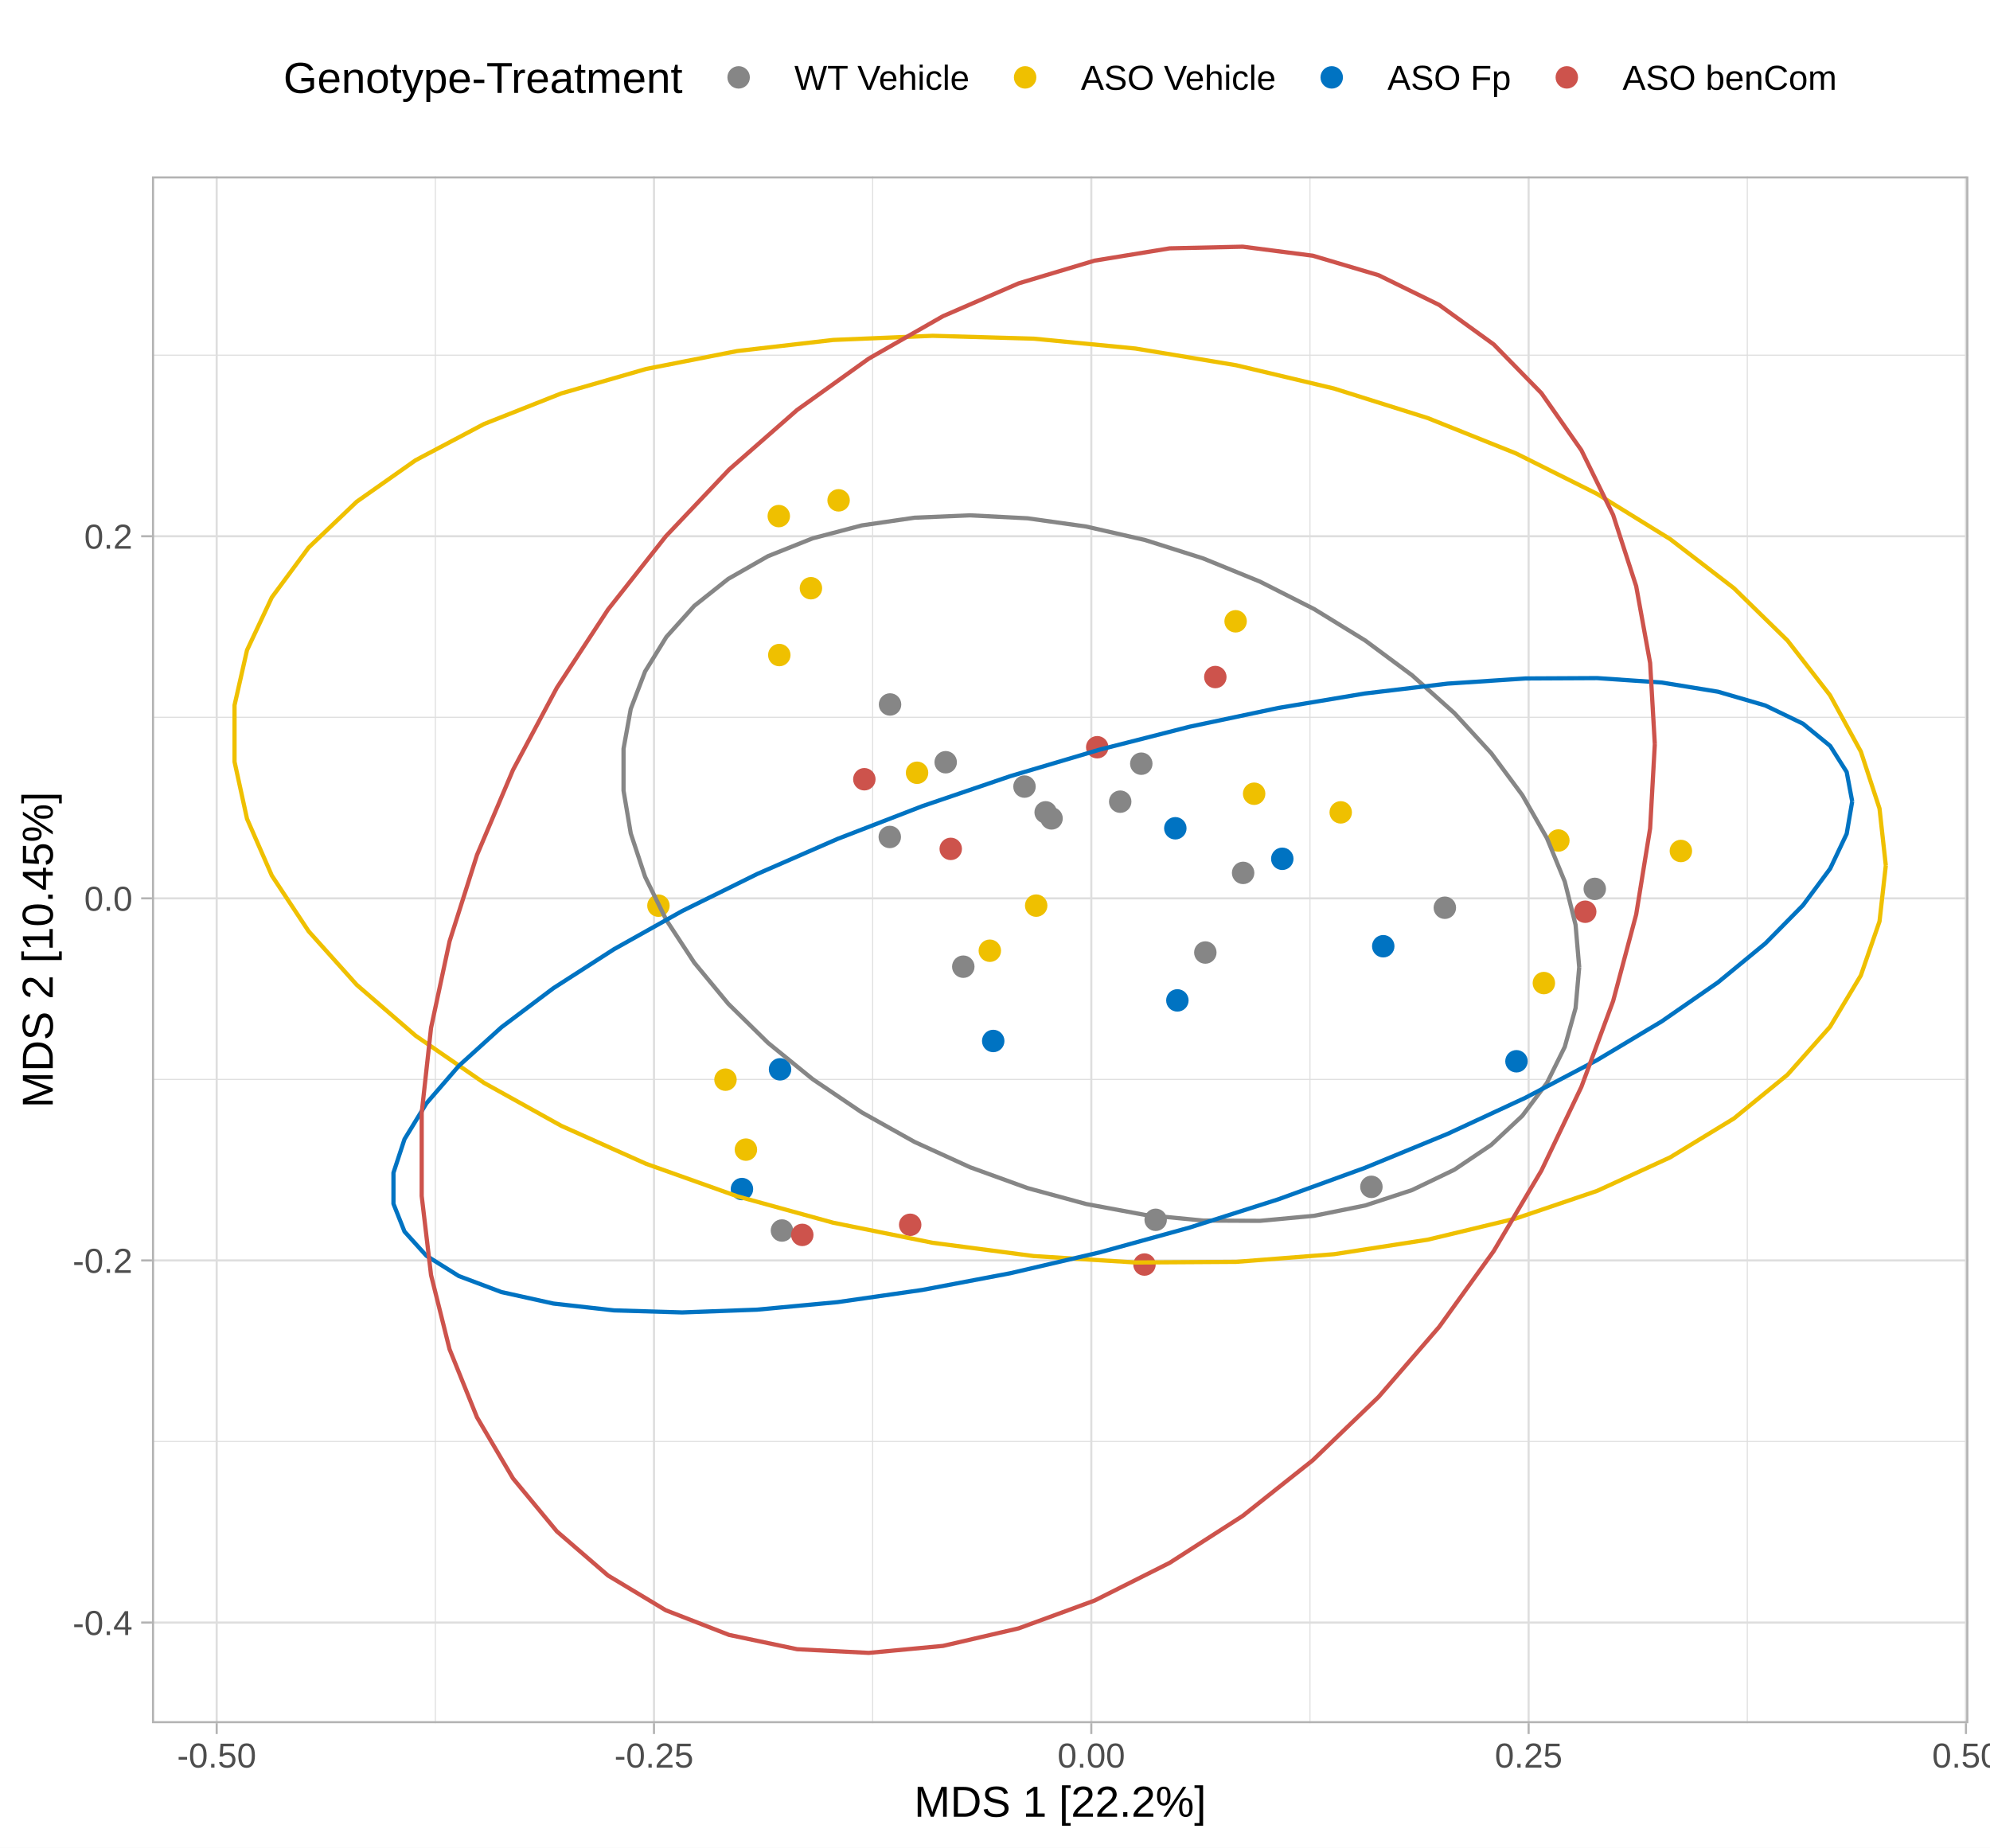
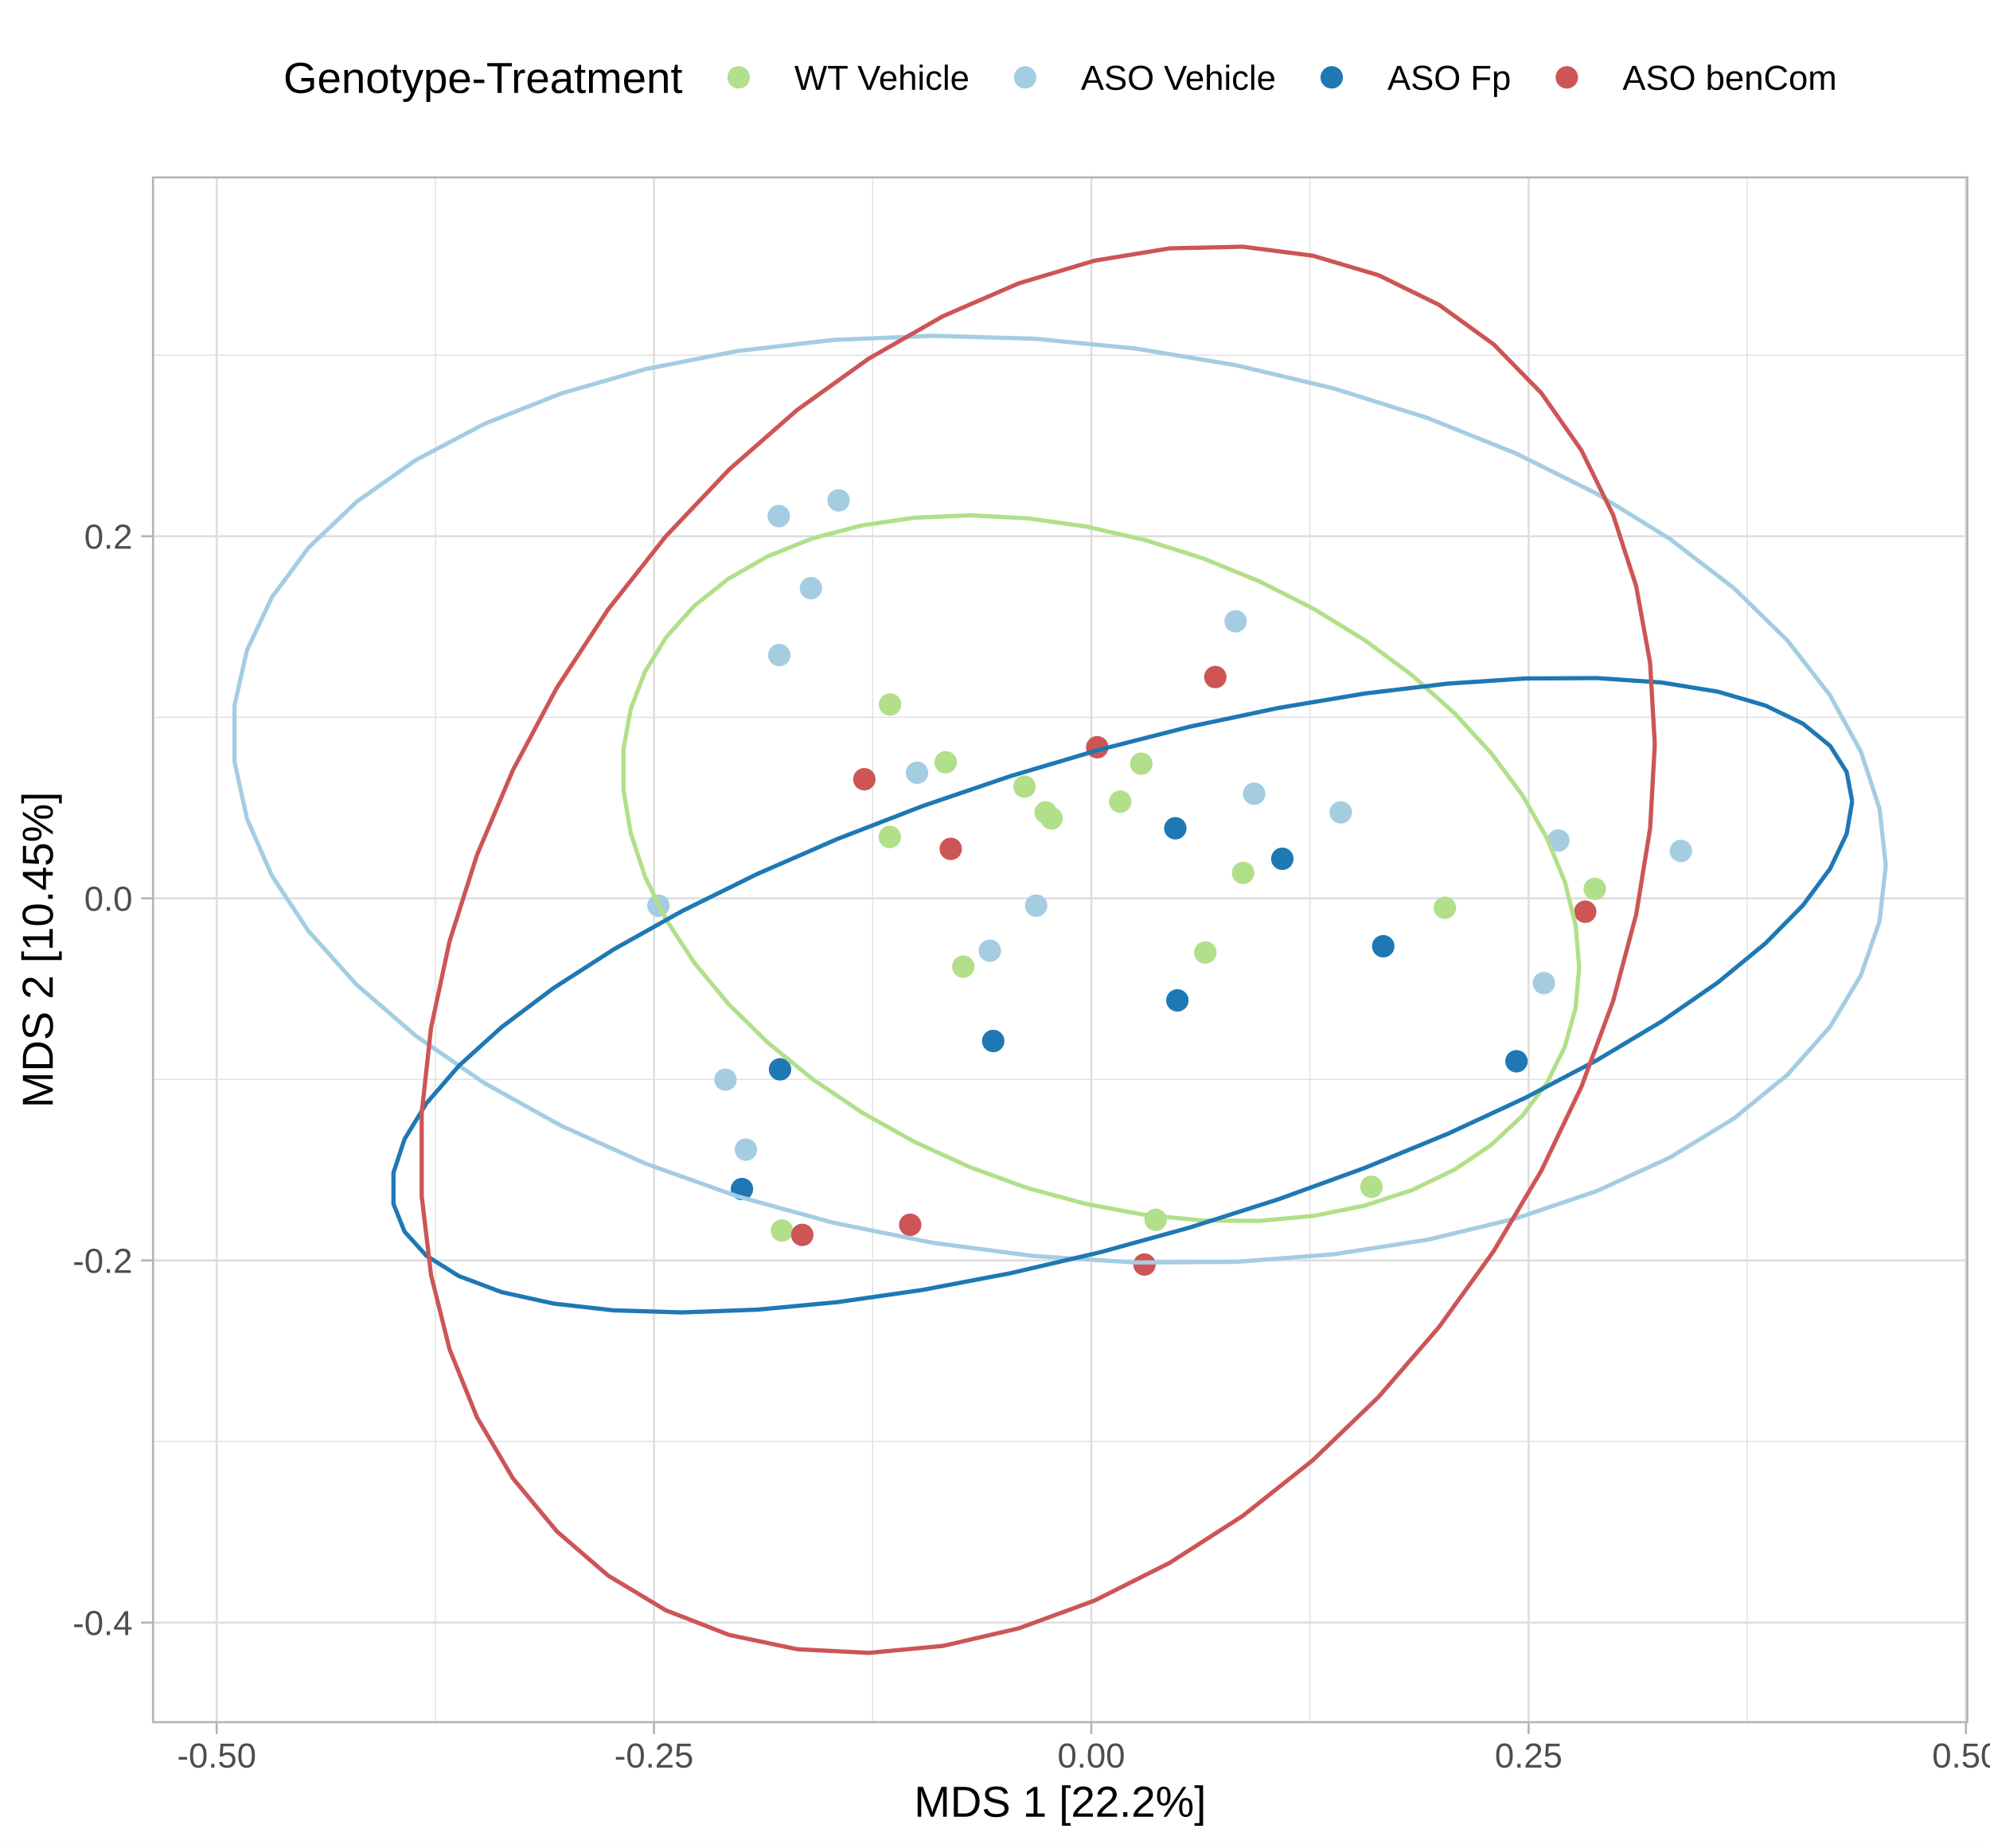
<svg xmlns="http://www.w3.org/2000/svg" width="504.00pt" height="468.00pt" viewBox="0 0 504.00 468.00">
  <g class="svglite">
    <defs>
      <style type="text/css">
    .svglite line, .svglite polyline, .svglite polygon, .svglite path, .svglite rect, .svglite circle {
      fill: none;
      stroke: #000000;
      stroke-linecap: round;
      stroke-linejoin: round;
      stroke-miterlimit: 10.00;
    }
    .svglite text {
      white-space: pre;
    }
    .svglite g.glyphgroup path {
      fill: inherit;
      stroke: none;
    }
  </style>
    </defs>
    <rect width="100%" height="100%" style="stroke: none; fill: #FFFFFF;" />
    <defs>
      <clipPath id="cpMC4wMHw1MDQuMDB8MC4wMHw0NjguMDA=">
        <rect x="0.00" y="0.00" width="504.00" height="468.00" />
      </clipPath>
    </defs>
    <g clip-path="url(#cpMC4wMHw1MDQuMDB8MC4wMHw0NjguMDA=)">
      <rect x="0.00" y="-0" width="504.00" height="468.00" style="stroke-width: 1.07; stroke: #FFFFFF; fill: #FFFFFF;" />
    </g>
    <defs>
      <clipPath id="cpMzguNDl8NDk4LjUyfDQ0LjY4fDQzNi41MA==">
        <rect x="38.49" y="44.68" width="460.03" height="391.83" />
      </clipPath>
    </defs>
    <g clip-path="url(#cpMzguNDl8NDk4LjUyfDQ0LjY4fDQzNi41MA==)">
      <rect x="38.49" y="44.68" width="460.03" height="391.83" style="stroke-width: 1.07; stroke: none; fill: #FFFFFF;" />
      <polyline points="38.49,365.14 498.52,365.14 " style="stroke-width: 0.27; stroke: #DEDEDE; stroke-linecap: butt;" />
      <polyline points="38.49,273.42 498.52,273.42 " style="stroke-width: 0.27; stroke: #DEDEDE; stroke-linecap: butt;" />
      <polyline points="38.49,181.70 498.52,181.70 " style="stroke-width: 0.27; stroke: #DEDEDE; stroke-linecap: butt;" />
      <polyline points="38.49,89.97 498.52,89.97 " style="stroke-width: 0.27; stroke: #DEDEDE; stroke-linecap: butt;" />
      <polyline points="110.26,436.50 110.26,44.68 " style="stroke-width: 0.27; stroke: #DEDEDE; stroke-linecap: butt;" />
      <polyline points="221.01,436.50 221.01,44.68 " style="stroke-width: 0.27; stroke: #DEDEDE; stroke-linecap: butt;" />
      <polyline points="331.77,436.50 331.77,44.68 " style="stroke-width: 0.27; stroke: #DEDEDE; stroke-linecap: butt;" />
      <polyline points="442.53,436.50 442.53,44.68 " style="stroke-width: 0.27; stroke: #DEDEDE; stroke-linecap: butt;" />
      <polyline points="38.49,411.01 498.52,411.01 " style="stroke-width: 0.53; stroke: #DEDEDE; stroke-linecap: butt;" />
      <polyline points="38.49,319.28 498.52,319.28 " style="stroke-width: 0.53; stroke: #DEDEDE; stroke-linecap: butt;" />
      <polyline points="38.49,227.56 498.52,227.56 " style="stroke-width: 0.53; stroke: #DEDEDE; stroke-linecap: butt;" />
      <polyline points="38.49,135.84 498.52,135.84 " style="stroke-width: 0.53; stroke: #DEDEDE; stroke-linecap: butt;" />
      <polyline points="54.88,436.50 54.88,44.68 " style="stroke-width: 0.53; stroke: #DEDEDE; stroke-linecap: butt;" />
      <polyline points="165.63,436.50 165.63,44.68 " style="stroke-width: 0.53; stroke: #DEDEDE; stroke-linecap: butt;" />
      <polyline points="276.39,436.50 276.39,44.68 " style="stroke-width: 0.53; stroke: #DEDEDE; stroke-linecap: butt;" />
      <polyline points="387.15,436.50 387.15,44.68 " style="stroke-width: 0.53; stroke: #DEDEDE; stroke-linecap: butt;" />
      <polyline points="497.91,436.50 497.91,44.68 " style="stroke-width: 0.53; stroke: #DEDEDE; stroke-linecap: butt;" />
-       <circle cx="243.97" cy="244.87" r="2.49" style="stroke-width: 0.71; stroke: #868686; fill: #868686;" />
-       <circle cx="347.33" cy="300.64" r="2.49" style="stroke-width: 0.71; stroke: #868686; fill: #868686;" />
-       <circle cx="305.27" cy="241.28" r="2.49" style="stroke-width: 0.71; stroke: #868686; fill: #868686;" />
-       <circle cx="266.32" cy="207.31" r="2.49" style="stroke-width: 0.71; stroke: #868686; fill: #868686;" />
-       <circle cx="264.83" cy="205.77" r="2.49" style="stroke-width: 0.71; stroke: #868686; fill: #868686;" />
-       <circle cx="225.35" cy="212.01" r="2.49" style="stroke-width: 0.71; stroke: #868686; fill: #868686;" />
-       <circle cx="283.71" cy="203.07" r="2.49" style="stroke-width: 0.71; stroke: #868686; fill: #868686;" />
-       <circle cx="314.84" cy="221.11" r="2.49" style="stroke-width: 0.71; stroke: #868686; fill: #868686;" />
-       <circle cx="262.43" cy="229.40" r="2.49" style="stroke-width: 0.71; stroke: #EFC000; fill: #EFC000;" />
-       <circle cx="166.76" cy="229.41" r="2.49" style="stroke-width: 0.71; stroke: #EFC000; fill: #EFC000;" />
-       <circle cx="183.74" cy="273.49" r="2.49" style="stroke-width: 0.71; stroke: #EFC000; fill: #EFC000;" />
-       <circle cx="188.91" cy="291.21" r="2.49" style="stroke-width: 0.71; stroke: #EFC000; fill: #EFC000;" />
-       <circle cx="339.56" cy="205.78" r="2.49" style="stroke-width: 0.71; stroke: #EFC000; fill: #EFC000;" />
-       <circle cx="212.39" cy="126.74" r="2.49" style="stroke-width: 0.71; stroke: #EFC000; fill: #EFC000;" />
-       <circle cx="205.38" cy="149.00" r="2.49" style="stroke-width: 0.71; stroke: #EFC000; fill: #EFC000;" />
-       <circle cx="197.24" cy="130.73" r="2.49" style="stroke-width: 0.71; stroke: #EFC000; fill: #EFC000;" />
-       <circle cx="187.91" cy="301.20" r="2.49" style="stroke-width: 0.71; stroke: #0073C2; fill: #0073C2;" />
-       <circle cx="197.56" cy="270.87" r="2.49" style="stroke-width: 0.71; stroke: #0073C2; fill: #0073C2;" />
-       <circle cx="251.55" cy="263.69" r="2.49" style="stroke-width: 0.71; stroke: #0073C2; fill: #0073C2;" />
-       <circle cx="298.19" cy="253.41" r="2.49" style="stroke-width: 0.71; stroke: #0073C2; fill: #0073C2;" />
-       <circle cx="324.76" cy="217.54" r="2.49" style="stroke-width: 0.71; stroke: #0073C2; fill: #0073C2;" />
-       <circle cx="297.67" cy="209.81" r="2.49" style="stroke-width: 0.71; stroke: #0073C2; fill: #0073C2;" />
-       <circle cx="384.07" cy="268.83" r="2.49" style="stroke-width: 0.71; stroke: #0073C2; fill: #0073C2;" />
-       <circle cx="350.33" cy="239.69" r="2.49" style="stroke-width: 0.71; stroke: #0073C2; fill: #0073C2;" />
-       <circle cx="292.69" cy="308.99" r="2.49" style="stroke-width: 0.71; stroke: #868686; fill: #868686;" />
-       <circle cx="198.04" cy="311.70" r="2.49" style="stroke-width: 0.71; stroke: #868686; fill: #868686;" />
-       <circle cx="239.51" cy="193.08" r="2.49" style="stroke-width: 0.71; stroke: #868686; fill: #868686;" />
-       <circle cx="289.05" cy="193.45" r="2.49" style="stroke-width: 0.71; stroke: #868686; fill: #868686;" />
-       <circle cx="259.47" cy="199.25" r="2.49" style="stroke-width: 0.71; stroke: #868686; fill: #868686;" />
-       <circle cx="365.93" cy="229.94" r="2.49" style="stroke-width: 0.71; stroke: #868686; fill: #868686;" />
-       <circle cx="403.90" cy="225.16" r="2.49" style="stroke-width: 0.71; stroke: #868686; fill: #868686;" />
-       <circle cx="225.42" cy="178.45" r="2.49" style="stroke-width: 0.71; stroke: #868686; fill: #868686;" />
-       <circle cx="232.26" cy="195.75" r="2.49" style="stroke-width: 0.71; stroke: #EFC000; fill: #EFC000;" />
-       <circle cx="391.01" cy="249.02" r="2.49" style="stroke-width: 0.71; stroke: #EFC000; fill: #EFC000;" />
-       <circle cx="197.37" cy="165.93" r="2.49" style="stroke-width: 0.71; stroke: #EFC000; fill: #EFC000;" />
-       <circle cx="250.69" cy="240.83" r="2.49" style="stroke-width: 0.71; stroke: #EFC000; fill: #EFC000;" />
-       <circle cx="317.63" cy="201.06" r="2.49" style="stroke-width: 0.71; stroke: #EFC000; fill: #EFC000;" />
-       <circle cx="425.71" cy="215.56" r="2.49" style="stroke-width: 0.71; stroke: #EFC000; fill: #EFC000;" />
-       <circle cx="312.94" cy="157.38" r="2.49" style="stroke-width: 0.71; stroke: #EFC000; fill: #EFC000;" />
-       <circle cx="394.68" cy="212.91" r="2.49" style="stroke-width: 0.71; stroke: #EFC000; fill: #EFC000;" />
-       <circle cx="240.79" cy="215.03" r="2.49" style="stroke-width: 0.71; stroke: #CD534C; fill: #CD534C;" />
-       <circle cx="230.52" cy="310.25" r="2.49" style="stroke-width: 0.71; stroke: #CD534C; fill: #CD534C;" />
-       <circle cx="289.86" cy="320.32" r="2.49" style="stroke-width: 0.71; stroke: #CD534C; fill: #CD534C;" />
-       <circle cx="203.19" cy="312.81" r="2.49" style="stroke-width: 0.71; stroke: #CD534C; fill: #CD534C;" />
-       <circle cx="277.89" cy="189.28" r="2.49" style="stroke-width: 0.71; stroke: #CD534C; fill: #CD534C;" />
-       <circle cx="218.91" cy="197.39" r="2.49" style="stroke-width: 0.71; stroke: #CD534C; fill: #CD534C;" />
-       <circle cx="401.48" cy="230.95" r="2.49" style="stroke-width: 0.71; stroke: #CD534C; fill: #CD534C;" />
-       <circle cx="307.80" cy="171.50" r="2.49" style="stroke-width: 0.71; stroke: #CD534C; fill: #CD534C;" />
-       <polyline points="399.96,245.01 399.04,234.27 396.30,223.31 391.78,212.30 385.55,201.41 377.69,190.80 368.34,180.63 357.64,171.06 345.74,162.23 332.82,154.28 319.09,147.32 304.74,141.46 290.00,136.79 275.10,133.38 260.24,131.29 245.68,130.54 231.61,131.14 218.26,133.09 205.83,136.36 194.50,140.89 184.45,146.63 175.84,153.47 168.78,161.33 163.39,170.07 159.75,179.57 157.92,189.68 157.92,200.25 159.75,211.11 163.39,222.12 168.78,233.09 175.84,243.86 184.45,254.27 194.50,264.15 205.83,273.37 218.26,281.78 231.61,289.25 245.68,295.67 260.24,300.95 275.10,304.99 290.00,307.75 304.74,309.18 319.09,309.25 332.82,307.97 345.74,305.36 357.64,301.45 368.34,296.30 377.69,290.00 385.55,282.64 391.78,274.33 396.30,265.19 399.04,255.36 399.96,245.01 " style="stroke-width: 1.07; stroke: #868686; stroke-linecap: butt;" />
-       <polyline points="477.61,219.24 476.02,204.82 471.29,190.38 463.48,176.11 452.71,162.25 439.14,148.99 422.98,136.55 404.48,125.11 383.92,114.84 361.60,105.90 337.87,98.42 313.08,92.52 287.62,88.29 261.86,85.79 236.20,85.06 211.03,86.11 186.72,88.92 163.65,93.46 142.17,99.65 122.60,107.40 105.24,116.59 90.35,127.08 78.16,138.71 68.85,151.31 62.56,164.69 59.40,178.64 59.40,192.96 62.56,207.41 68.85,221.80 78.16,235.89 90.35,249.47 105.24,262.34 122.60,274.31 142.17,285.19 163.65,294.81 186.72,303.03 211.03,309.73 236.20,314.81 261.86,318.18 287.62,319.80 313.08,319.64 337.87,317.70 361.60,314.02 383.92,308.65 404.48,301.67 422.98,293.18 439.14,283.32 452.71,272.24 463.48,260.10 471.29,247.08 476.02,233.39 477.61,219.24 " style="stroke-width: 1.07; stroke: #EFC000; stroke-linecap: butt;" />
-       <polyline points="469.10,203.01 467.70,195.55 463.52,188.95 456.62,183.31 447.10,178.71 435.12,175.22 420.85,172.89 404.50,171.77 386.34,171.86 366.62,173.17 345.65,175.67 323.76,179.33 301.26,184.09 278.51,189.89 255.84,196.62 233.60,204.20 212.13,212.50 191.75,221.40 172.77,230.77 155.48,240.46 140.15,250.32 126.99,260.22 116.22,269.98 108.00,279.48 102.45,288.56 99.65,297.08 99.65,304.93 102.45,311.97 108.00,318.10 116.22,323.24 126.99,327.29 140.15,330.20 155.48,331.93 172.77,332.45 191.75,331.75 212.13,329.84 233.60,326.75 255.84,322.53 278.51,317.24 301.26,310.96 323.76,303.79 345.65,295.84 366.62,287.22 386.34,278.07 404.50,268.52 420.85,258.73 435.12,248.83 447.10,238.98 456.62,229.33 463.52,220.03 467.70,211.21 469.10,203.01 " style="stroke-width: 1.07; stroke: #0073C2; stroke-linecap: butt;" />
-       <polyline points="419.11,188.49 417.92,167.94 414.39,148.49 408.55,130.44 400.51,114.05 390.38,99.58 378.32,87.25 364.50,77.24 349.14,69.71 332.48,64.77 314.75,62.49 296.24,62.91 277.23,66.02 257.99,71.78 238.83,80.09 220.03,90.84 201.88,103.85 184.66,118.94 168.61,135.87 154.00,154.39 141.03,174.22 129.92,195.04 120.81,216.56 113.86,238.44 109.17,260.36 106.80,281.97 106.80,302.95 109.17,322.99 113.86,341.78 120.81,359.03 129.92,374.49 141.03,387.91 154.00,399.10 168.61,407.89 184.66,414.14 201.88,417.76 220.03,418.69 238.83,416.92 257.99,412.48 277.23,405.43 296.24,395.88 314.75,383.98 332.48,369.90 349.14,353.86 364.50,336.10 378.32,316.89 390.38,296.53 400.51,275.32 408.55,253.57 414.39,231.64 417.92,209.83 419.11,188.49 " style="stroke-width: 1.07; stroke: #CD534C; stroke-linecap: butt;" />
+       <circle cx="243.97" cy="244.87" r="2.49" style="stroke-width: 0.71; stroke: #B2DF8A; fill: #B2DF8A;" />
+       <circle cx="347.33" cy="300.64" r="2.49" style="stroke-width: 0.71; stroke: #B2DF8A; fill: #B2DF8A;" />
+       <circle cx="305.27" cy="241.28" r="2.49" style="stroke-width: 0.71; stroke: #B2DF8A; fill: #B2DF8A;" />
+       <circle cx="266.32" cy="207.31" r="2.49" style="stroke-width: 0.71; stroke: #B2DF8A; fill: #B2DF8A;" />
+       <circle cx="264.83" cy="205.77" r="2.49" style="stroke-width: 0.71; stroke: #B2DF8A; fill: #B2DF8A;" />
+       <circle cx="225.35" cy="212.01" r="2.49" style="stroke-width: 0.71; stroke: #B2DF8A; fill: #B2DF8A;" />
+       <circle cx="283.71" cy="203.07" r="2.49" style="stroke-width: 0.71; stroke: #B2DF8A; fill: #B2DF8A;" />
+       <circle cx="314.84" cy="221.11" r="2.49" style="stroke-width: 0.71; stroke: #B2DF8A; fill: #B2DF8A;" />
+       <circle cx="262.43" cy="229.40" r="2.49" style="stroke-width: 0.71; stroke: #A4CDE2; fill: #A4CDE2;" />
+       <circle cx="166.76" cy="229.41" r="2.49" style="stroke-width: 0.71; stroke: #A4CDE2; fill: #A4CDE2;" />
+       <circle cx="183.74" cy="273.49" r="2.49" style="stroke-width: 0.71; stroke: #A4CDE2; fill: #A4CDE2;" />
+       <circle cx="188.91" cy="291.21" r="2.49" style="stroke-width: 0.71; stroke: #A4CDE2; fill: #A4CDE2;" />
+       <circle cx="339.56" cy="205.78" r="2.49" style="stroke-width: 0.71; stroke: #A4CDE2; fill: #A4CDE2;" />
+       <circle cx="212.39" cy="126.74" r="2.49" style="stroke-width: 0.71; stroke: #A4CDE2; fill: #A4CDE2;" />
+       <circle cx="205.38" cy="149.00" r="2.49" style="stroke-width: 0.71; stroke: #A4CDE2; fill: #A4CDE2;" />
+       <circle cx="197.24" cy="130.73" r="2.49" style="stroke-width: 0.71; stroke: #A4CDE2; fill: #A4CDE2;" />
+       <circle cx="187.91" cy="301.20" r="2.49" style="stroke-width: 0.71; stroke: #1E78B4; fill: #1E78B4;" />
+       <circle cx="197.56" cy="270.87" r="2.49" style="stroke-width: 0.71; stroke: #1E78B4; fill: #1E78B4;" />
+       <circle cx="251.55" cy="263.69" r="2.49" style="stroke-width: 0.71; stroke: #1E78B4; fill: #1E78B4;" />
+       <circle cx="298.19" cy="253.41" r="2.49" style="stroke-width: 0.71; stroke: #1E78B4; fill: #1E78B4;" />
+       <circle cx="324.76" cy="217.54" r="2.49" style="stroke-width: 0.71; stroke: #1E78B4; fill: #1E78B4;" />
+       <circle cx="297.67" cy="209.81" r="2.49" style="stroke-width: 0.71; stroke: #1E78B4; fill: #1E78B4;" />
+       <circle cx="384.07" cy="268.83" r="2.49" style="stroke-width: 0.71; stroke: #1E78B4; fill: #1E78B4;" />
+       <circle cx="350.33" cy="239.69" r="2.49" style="stroke-width: 0.71; stroke: #1E78B4; fill: #1E78B4;" />
+       <circle cx="292.69" cy="308.99" r="2.49" style="stroke-width: 0.71; stroke: #B2DF8A; fill: #B2DF8A;" />
+       <circle cx="198.04" cy="311.70" r="2.49" style="stroke-width: 0.71; stroke: #B2DF8A; fill: #B2DF8A;" />
+       <circle cx="239.51" cy="193.08" r="2.49" style="stroke-width: 0.71; stroke: #B2DF8A; fill: #B2DF8A;" />
+       <circle cx="289.05" cy="193.45" r="2.49" style="stroke-width: 0.71; stroke: #B2DF8A; fill: #B2DF8A;" />
+       <circle cx="259.47" cy="199.25" r="2.49" style="stroke-width: 0.71; stroke: #B2DF8A; fill: #B2DF8A;" />
+       <circle cx="365.93" cy="229.94" r="2.49" style="stroke-width: 0.71; stroke: #B2DF8A; fill: #B2DF8A;" />
+       <circle cx="403.90" cy="225.16" r="2.49" style="stroke-width: 0.71; stroke: #B2DF8A; fill: #B2DF8A;" />
+       <circle cx="225.42" cy="178.45" r="2.49" style="stroke-width: 0.71; stroke: #B2DF8A; fill: #B2DF8A;" />
+       <circle cx="232.26" cy="195.75" r="2.49" style="stroke-width: 0.71; stroke: #A4CDE2; fill: #A4CDE2;" />
+       <circle cx="391.01" cy="249.02" r="2.49" style="stroke-width: 0.71; stroke: #A4CDE2; fill: #A4CDE2;" />
+       <circle cx="197.37" cy="165.93" r="2.49" style="stroke-width: 0.71; stroke: #A4CDE2; fill: #A4CDE2;" />
+       <circle cx="250.69" cy="240.83" r="2.49" style="stroke-width: 0.71; stroke: #A4CDE2; fill: #A4CDE2;" />
+       <circle cx="317.63" cy="201.06" r="2.49" style="stroke-width: 0.71; stroke: #A4CDE2; fill: #A4CDE2;" />
+       <circle cx="425.71" cy="215.56" r="2.49" style="stroke-width: 0.71; stroke: #A4CDE2; fill: #A4CDE2;" />
+       <circle cx="312.94" cy="157.38" r="2.49" style="stroke-width: 0.71; stroke: #A4CDE2; fill: #A4CDE2;" />
+       <circle cx="394.68" cy="212.91" r="2.49" style="stroke-width: 0.71; stroke: #A4CDE2; fill: #A4CDE2;" />
+       <circle cx="240.79" cy="215.03" r="2.49" style="stroke-width: 0.71; stroke: #CD5555; fill: #CD5555;" />
+       <circle cx="230.52" cy="310.25" r="2.49" style="stroke-width: 0.71; stroke: #CD5555; fill: #CD5555;" />
+       <circle cx="289.86" cy="320.32" r="2.49" style="stroke-width: 0.71; stroke: #CD5555; fill: #CD5555;" />
+       <circle cx="203.19" cy="312.81" r="2.49" style="stroke-width: 0.71; stroke: #CD5555; fill: #CD5555;" />
+       <circle cx="277.89" cy="189.28" r="2.49" style="stroke-width: 0.71; stroke: #CD5555; fill: #CD5555;" />
+       <circle cx="218.91" cy="197.39" r="2.49" style="stroke-width: 0.71; stroke: #CD5555; fill: #CD5555;" />
+       <circle cx="401.48" cy="230.95" r="2.49" style="stroke-width: 0.71; stroke: #CD5555; fill: #CD5555;" />
+       <circle cx="307.80" cy="171.50" r="2.49" style="stroke-width: 0.71; stroke: #CD5555; fill: #CD5555;" />
+       <polyline points="399.96,245.01 399.04,234.27 396.30,223.31 391.78,212.30 385.55,201.41 377.69,190.80 368.34,180.63 357.64,171.06 345.74,162.23 332.82,154.28 319.09,147.32 304.74,141.46 290.00,136.79 275.10,133.38 260.24,131.29 245.68,130.54 231.61,131.14 218.26,133.09 205.83,136.36 194.50,140.89 184.45,146.63 175.84,153.47 168.78,161.33 163.39,170.07 159.75,179.57 157.92,189.68 157.92,200.25 159.75,211.11 163.39,222.12 168.78,233.09 175.84,243.86 184.45,254.27 194.50,264.15 205.83,273.37 218.26,281.78 231.61,289.25 245.68,295.67 260.24,300.95 275.10,304.99 290.00,307.75 304.74,309.18 319.09,309.25 332.82,307.97 345.74,305.36 357.64,301.45 368.34,296.30 377.69,290.00 385.55,282.64 391.78,274.33 396.30,265.19 399.04,255.36 399.96,245.01 " style="stroke-width: 1.07; stroke: #B2DF8A; stroke-linecap: butt;" />
+       <polyline points="477.61,219.24 476.02,204.82 471.29,190.38 463.48,176.11 452.71,162.25 439.14,148.99 422.98,136.55 404.48,125.11 383.92,114.84 361.60,105.90 337.87,98.42 313.08,92.52 287.62,88.29 261.86,85.79 236.20,85.06 211.03,86.11 186.72,88.92 163.65,93.46 142.17,99.65 122.60,107.40 105.24,116.59 90.35,127.08 78.16,138.71 68.85,151.31 62.56,164.69 59.40,178.64 59.40,192.96 62.56,207.41 68.85,221.80 78.16,235.89 90.35,249.47 105.24,262.34 122.60,274.31 142.17,285.19 163.65,294.81 186.72,303.03 211.03,309.73 236.20,314.81 261.86,318.18 287.62,319.80 313.08,319.64 337.87,317.70 361.60,314.02 383.92,308.65 404.48,301.67 422.98,293.18 439.14,283.32 452.71,272.24 463.48,260.10 471.29,247.08 476.02,233.39 477.61,219.24 " style="stroke-width: 1.07; stroke: #A4CDE2; stroke-linecap: butt;" />
+       <polyline points="469.10,203.01 467.70,195.55 463.52,188.95 456.62,183.31 447.10,178.71 435.12,175.22 420.85,172.89 404.50,171.77 386.34,171.86 366.62,173.17 345.65,175.67 323.76,179.33 301.26,184.09 278.51,189.89 255.84,196.62 233.60,204.20 212.13,212.50 191.75,221.40 172.77,230.77 155.48,240.46 140.15,250.32 126.99,260.22 116.22,269.98 108.00,279.48 102.45,288.56 99.65,297.08 99.65,304.93 102.45,311.97 108.00,318.10 116.22,323.24 126.99,327.29 140.15,330.20 155.48,331.93 172.77,332.45 191.75,331.75 212.13,329.84 233.60,326.75 255.84,322.53 278.51,317.24 301.26,310.96 323.76,303.79 345.65,295.84 366.62,287.22 386.34,278.07 404.50,268.52 420.85,258.73 435.12,248.83 447.10,238.98 456.62,229.33 463.52,220.03 467.70,211.21 469.10,203.01 " style="stroke-width: 1.07; stroke: #1E78B4; stroke-linecap: butt;" />
+       <polyline points="419.11,188.49 417.92,167.94 414.39,148.49 408.55,130.44 400.51,114.05 390.38,99.58 378.32,87.25 364.50,77.24 349.14,69.71 332.48,64.77 314.75,62.49 296.24,62.91 277.23,66.02 257.99,71.78 238.83,80.09 220.03,90.84 201.88,103.85 184.66,118.94 168.61,135.87 154.00,154.39 141.03,174.22 129.92,195.04 120.81,216.56 113.86,238.44 109.17,260.36 106.80,281.97 106.80,302.95 109.17,322.99 113.86,341.78 120.81,359.03 129.92,374.49 141.03,387.91 154.00,399.10 168.61,407.89 184.66,414.14 201.88,417.76 220.03,418.69 238.83,416.92 257.99,412.48 277.23,405.43 296.24,395.88 314.75,383.98 332.48,369.90 349.14,353.86 364.50,336.10 378.32,316.89 390.38,296.53 400.51,275.32 408.55,253.57 414.39,231.64 417.92,209.83 419.11,188.49 " style="stroke-width: 1.07; stroke: #CD5555; stroke-linecap: butt;" />
      <rect x="38.49" y="44.68" width="460.03" height="391.83" style="stroke-width: 1.07; stroke: #B3B3B3;" />
    </g>
    <g clip-path="url(#cpMC4wMHw1MDQuMDB8MC4wMHw0NjguMDA=)">
      <text x="33.56" y="414.16" text-anchor="end" style="font-size: 8.80px;fill: #4D4D4D; font-family: &quot;Arial&quot;;" textLength="15.14px" lengthAdjust="spacingAndGlyphs">-0.4</text>
      <text x="33.56" y="322.43" text-anchor="end" style="font-size: 8.80px;fill: #4D4D4D; font-family: &quot;Arial&quot;;" textLength="15.14px" lengthAdjust="spacingAndGlyphs">-0.2</text>
      <text x="33.56" y="230.71" text-anchor="end" style="font-size: 8.80px;fill: #4D4D4D; font-family: &quot;Arial&quot;;" textLength="12.22px" lengthAdjust="spacingAndGlyphs">0.0</text>
      <text x="33.56" y="138.99" text-anchor="end" style="font-size: 8.80px;fill: #4D4D4D; font-family: &quot;Arial&quot;;" textLength="12.22px" lengthAdjust="spacingAndGlyphs">0.2</text>
      <polyline points="35.75,411.01 38.49,411.01 " style="stroke-width: 0.53; stroke: #B3B3B3; stroke-linecap: butt;" />
      <polyline points="35.75,319.28 38.49,319.28 " style="stroke-width: 0.53; stroke: #B3B3B3; stroke-linecap: butt;" />
      <polyline points="35.75,227.56 38.49,227.56 " style="stroke-width: 0.53; stroke: #B3B3B3; stroke-linecap: butt;" />
      <polyline points="35.75,135.84 38.49,135.84 " style="stroke-width: 0.53; stroke: #B3B3B3; stroke-linecap: butt;" />
      <polyline points="54.88,439.24 54.88,436.50 " style="stroke-width: 0.53; stroke: #B3B3B3; stroke-linecap: butt;" />
      <polyline points="165.63,439.24 165.63,436.50 " style="stroke-width: 0.53; stroke: #B3B3B3; stroke-linecap: butt;" />
      <polyline points="276.39,439.24 276.39,436.50 " style="stroke-width: 0.53; stroke: #B3B3B3; stroke-linecap: butt;" />
      <polyline points="387.15,439.24 387.15,436.50 " style="stroke-width: 0.53; stroke: #B3B3B3; stroke-linecap: butt;" />
      <polyline points="497.91,439.24 497.91,436.50 " style="stroke-width: 0.53; stroke: #B3B3B3; stroke-linecap: butt;" />
      <text x="54.88" y="447.74" text-anchor="middle" style="font-size: 8.80px;fill: #4D4D4D; font-family: &quot;Arial&quot;;" textLength="20.03px" lengthAdjust="spacingAndGlyphs">-0.50</text>
      <text x="165.63" y="447.74" text-anchor="middle" style="font-size: 8.80px;fill: #4D4D4D; font-family: &quot;Arial&quot;;" textLength="20.03px" lengthAdjust="spacingAndGlyphs">-0.25</text>
      <text x="276.39" y="447.74" text-anchor="middle" style="font-size: 8.80px;fill: #4D4D4D; font-family: &quot;Arial&quot;;" textLength="17.11px" lengthAdjust="spacingAndGlyphs">0.00</text>
      <text x="387.15" y="447.74" text-anchor="middle" style="font-size: 8.80px;fill: #4D4D4D; font-family: &quot;Arial&quot;;" textLength="17.11px" lengthAdjust="spacingAndGlyphs">0.25</text>
      <text x="497.91" y="447.74" text-anchor="middle" style="font-size: 8.80px;fill: #4D4D4D; font-family: &quot;Arial&quot;;" textLength="17.11px" lengthAdjust="spacingAndGlyphs">0.50</text>
      <text x="268.50" y="460.20" text-anchor="middle" style="font-size: 11.00px; font-family: &quot;Arial&quot;;" textLength="74.03px" lengthAdjust="spacingAndGlyphs">MDS 1 [22.2%]</text>
      <text transform="translate(13.36,240.59) rotate(-90)" text-anchor="middle" style="font-size: 11.00px; font-family: &quot;Arial&quot;;" textLength="80.16px" lengthAdjust="spacingAndGlyphs">MDS 2 [10.45%]</text>
      <rect x="66.31" y="5.48" width="404.38" height="28.24" style="stroke-width: 1.07; stroke: none; fill: #FFFFFF;" />
      <text x="71.79" y="23.54" style="font-size: 11.00px; font-family: &quot;Arial&quot;;" textLength="101.16px" lengthAdjust="spacingAndGlyphs">Genotype-Treatment</text>
      <rect x="178.43" y="10.96" width="17.28" height="17.28" style="stroke-width: 1.07; stroke: none; fill: #FFFFFF;" />
-       <circle cx="187.07" cy="19.60" r="2.49" style="stroke-width: 0.71; stroke: #868686; fill: #868686;" />
+       <circle cx="187.07" cy="19.60" r="2.49" style="stroke-width: 0.71; stroke: #B2DF8A; fill: #B2DF8A;" />
      <rect x="250.99" y="10.96" width="17.28" height="17.28" style="stroke-width: 1.07; stroke: none; fill: #FFFFFF;" />
-       <circle cx="259.63" cy="19.60" r="2.49" style="stroke-width: 0.71; stroke: #EFC000; fill: #EFC000;" />
+       <circle cx="259.63" cy="19.60" r="2.49" style="stroke-width: 0.71; stroke: #A4CDE2; fill: #A4CDE2;" />
      <rect x="328.64" y="10.96" width="17.28" height="17.28" style="stroke-width: 1.07; stroke: none; fill: #FFFFFF;" />
-       <circle cx="337.28" cy="19.60" r="2.49" style="stroke-width: 0.71; stroke: #0073C2; fill: #0073C2;" />
+       <circle cx="337.28" cy="19.60" r="2.49" style="stroke-width: 0.71; stroke: #1E78B4; fill: #1E78B4;" />
      <rect x="388.18" y="10.96" width="17.28" height="17.28" style="stroke-width: 1.07; stroke: none; fill: #FFFFFF;" />
-       <circle cx="396.82" cy="19.60" r="2.49" style="stroke-width: 0.71; stroke: #CD534C; fill: #CD534C;" />
+       <circle cx="396.82" cy="19.60" r="2.49" style="stroke-width: 0.71; stroke: #CD5555; fill: #CD5555;" />
      <text x="201.19" y="22.75" style="font-size: 8.80px; font-family: &quot;Arial&quot;;" textLength="44.33px" lengthAdjust="spacingAndGlyphs">WT Vehicle</text>
      <text x="273.75" y="22.75" style="font-size: 8.80px; font-family: &quot;Arial&quot;;" textLength="49.41px" lengthAdjust="spacingAndGlyphs">ASO Vehicle</text>
      <text x="351.40" y="22.75" style="font-size: 8.80px; font-family: &quot;Arial&quot;;" textLength="31.30px" lengthAdjust="spacingAndGlyphs">ASO Fp</text>
      <text x="410.93" y="22.75" style="font-size: 8.80px; font-family: &quot;Arial&quot;;" textLength="54.28px" lengthAdjust="spacingAndGlyphs">ASO benCom</text>
    </g>
  </g>
</svg>
